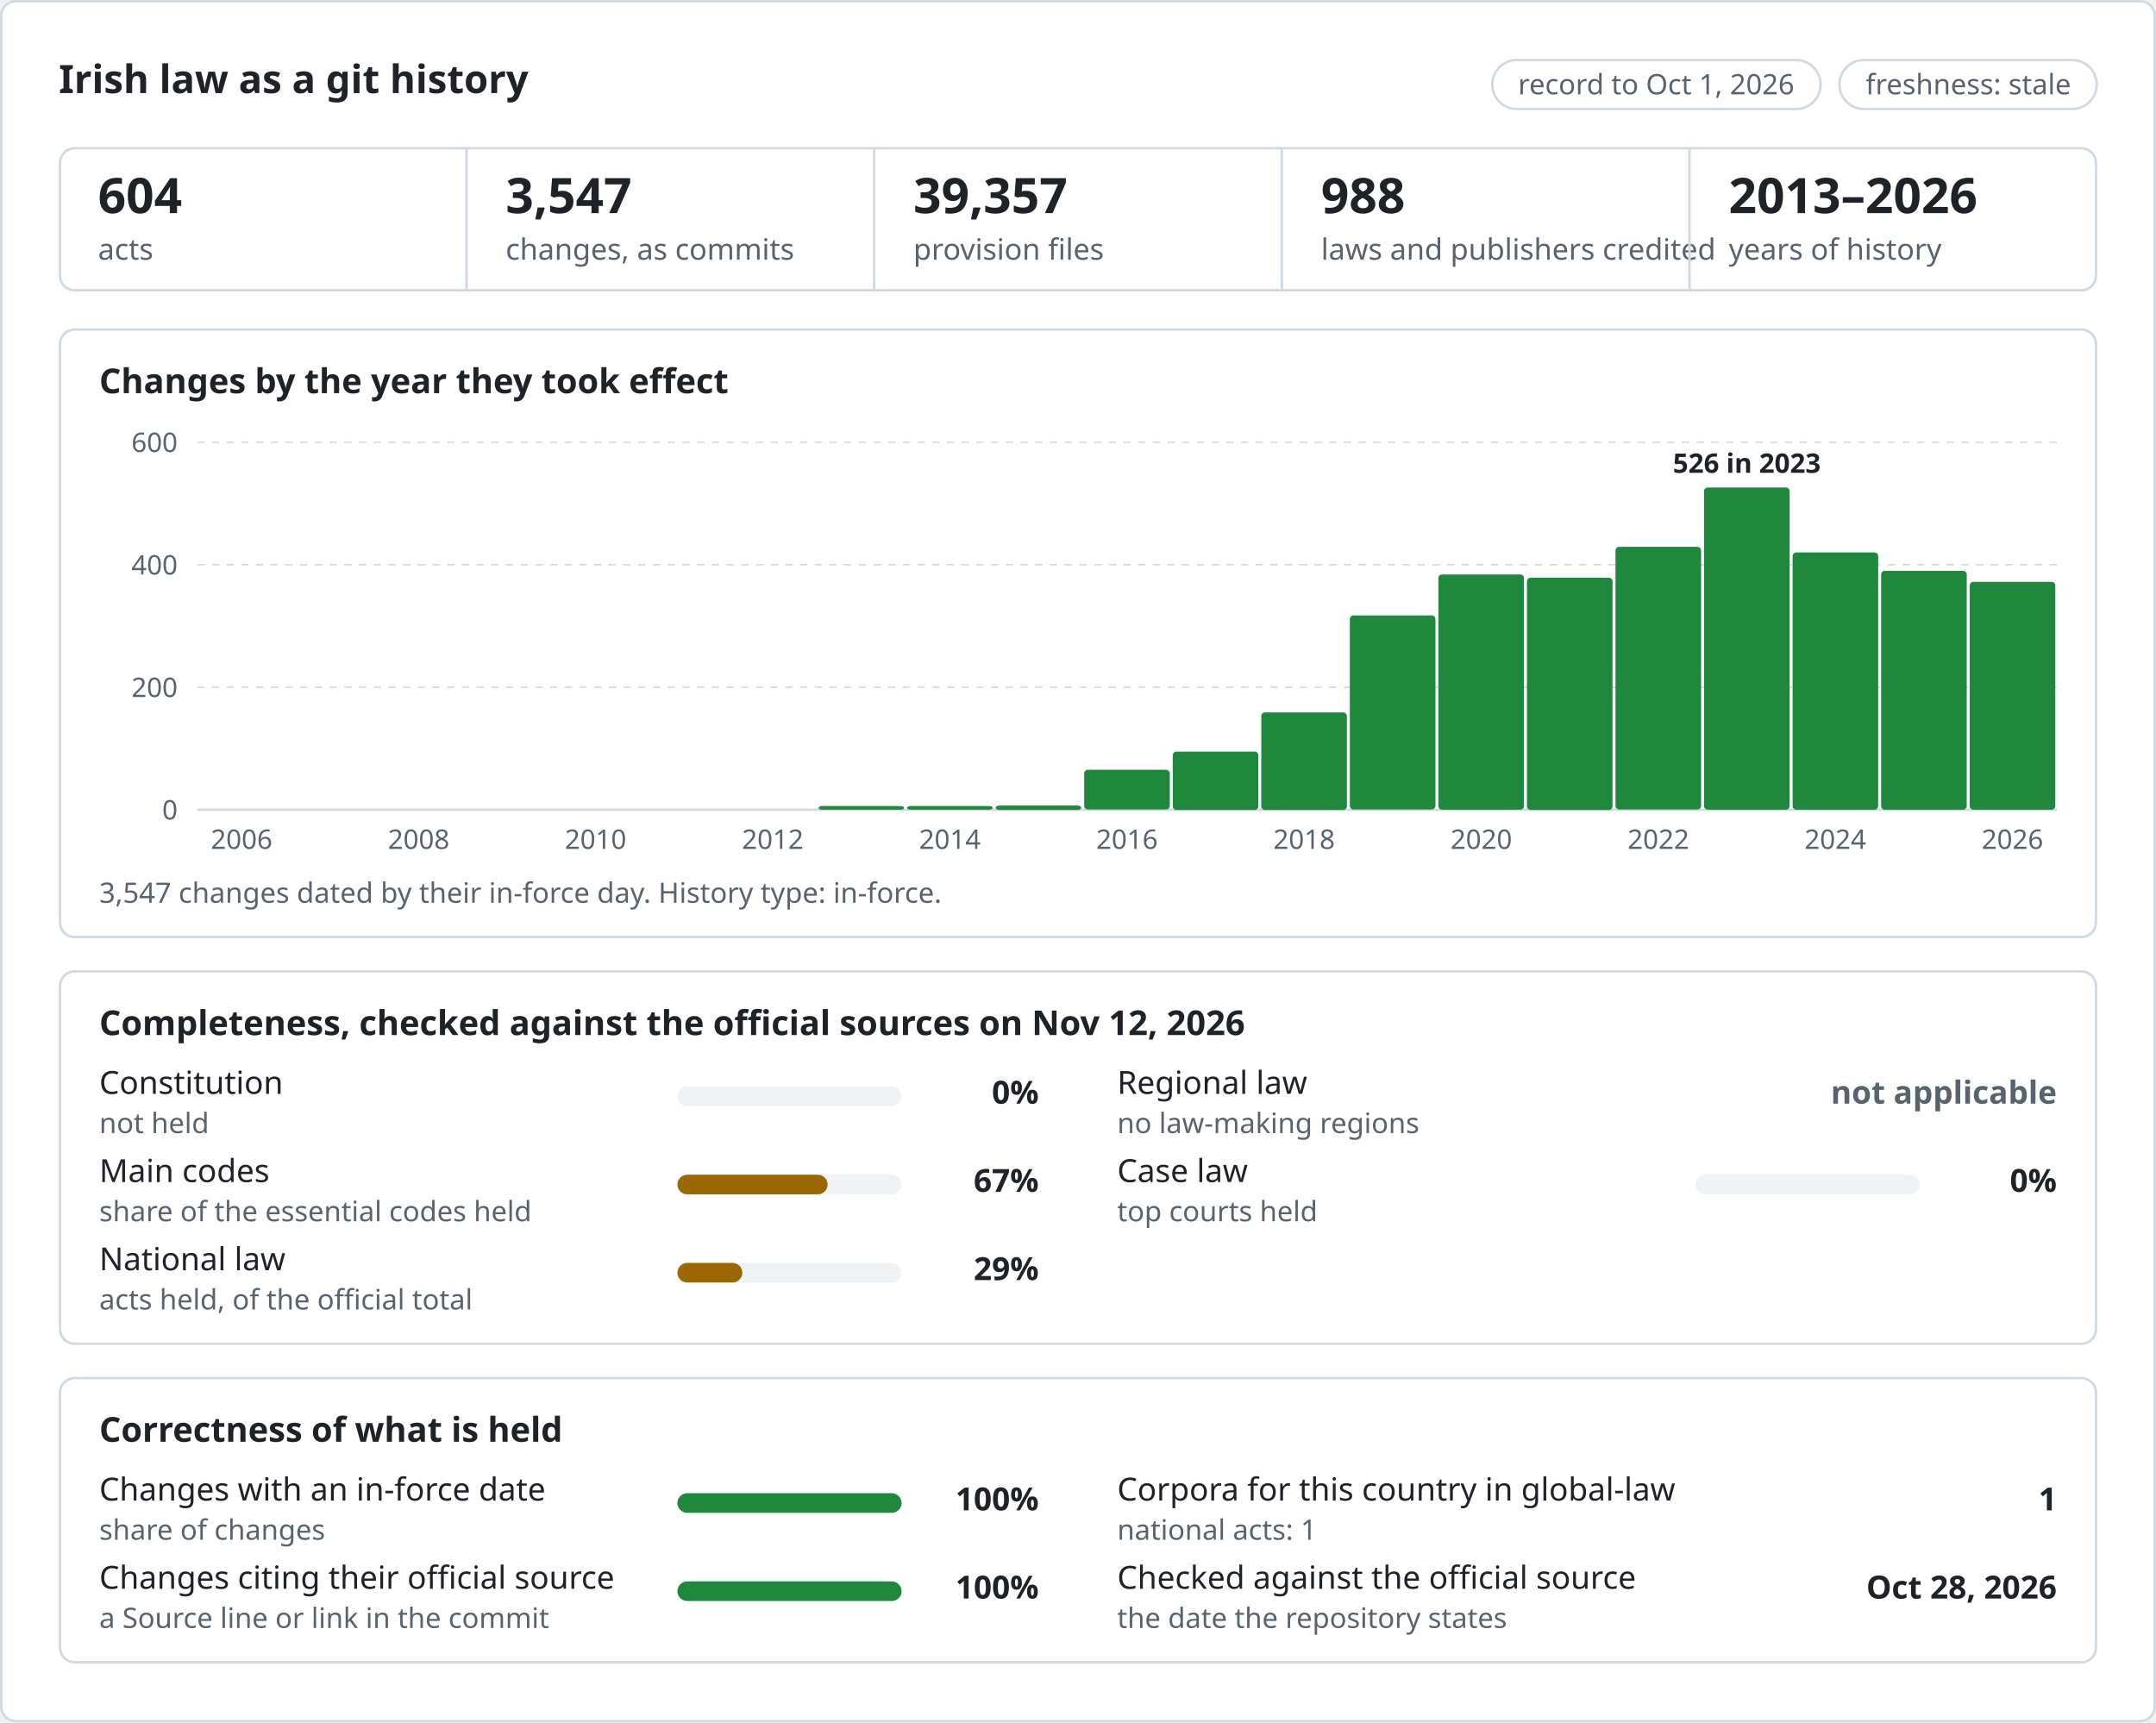
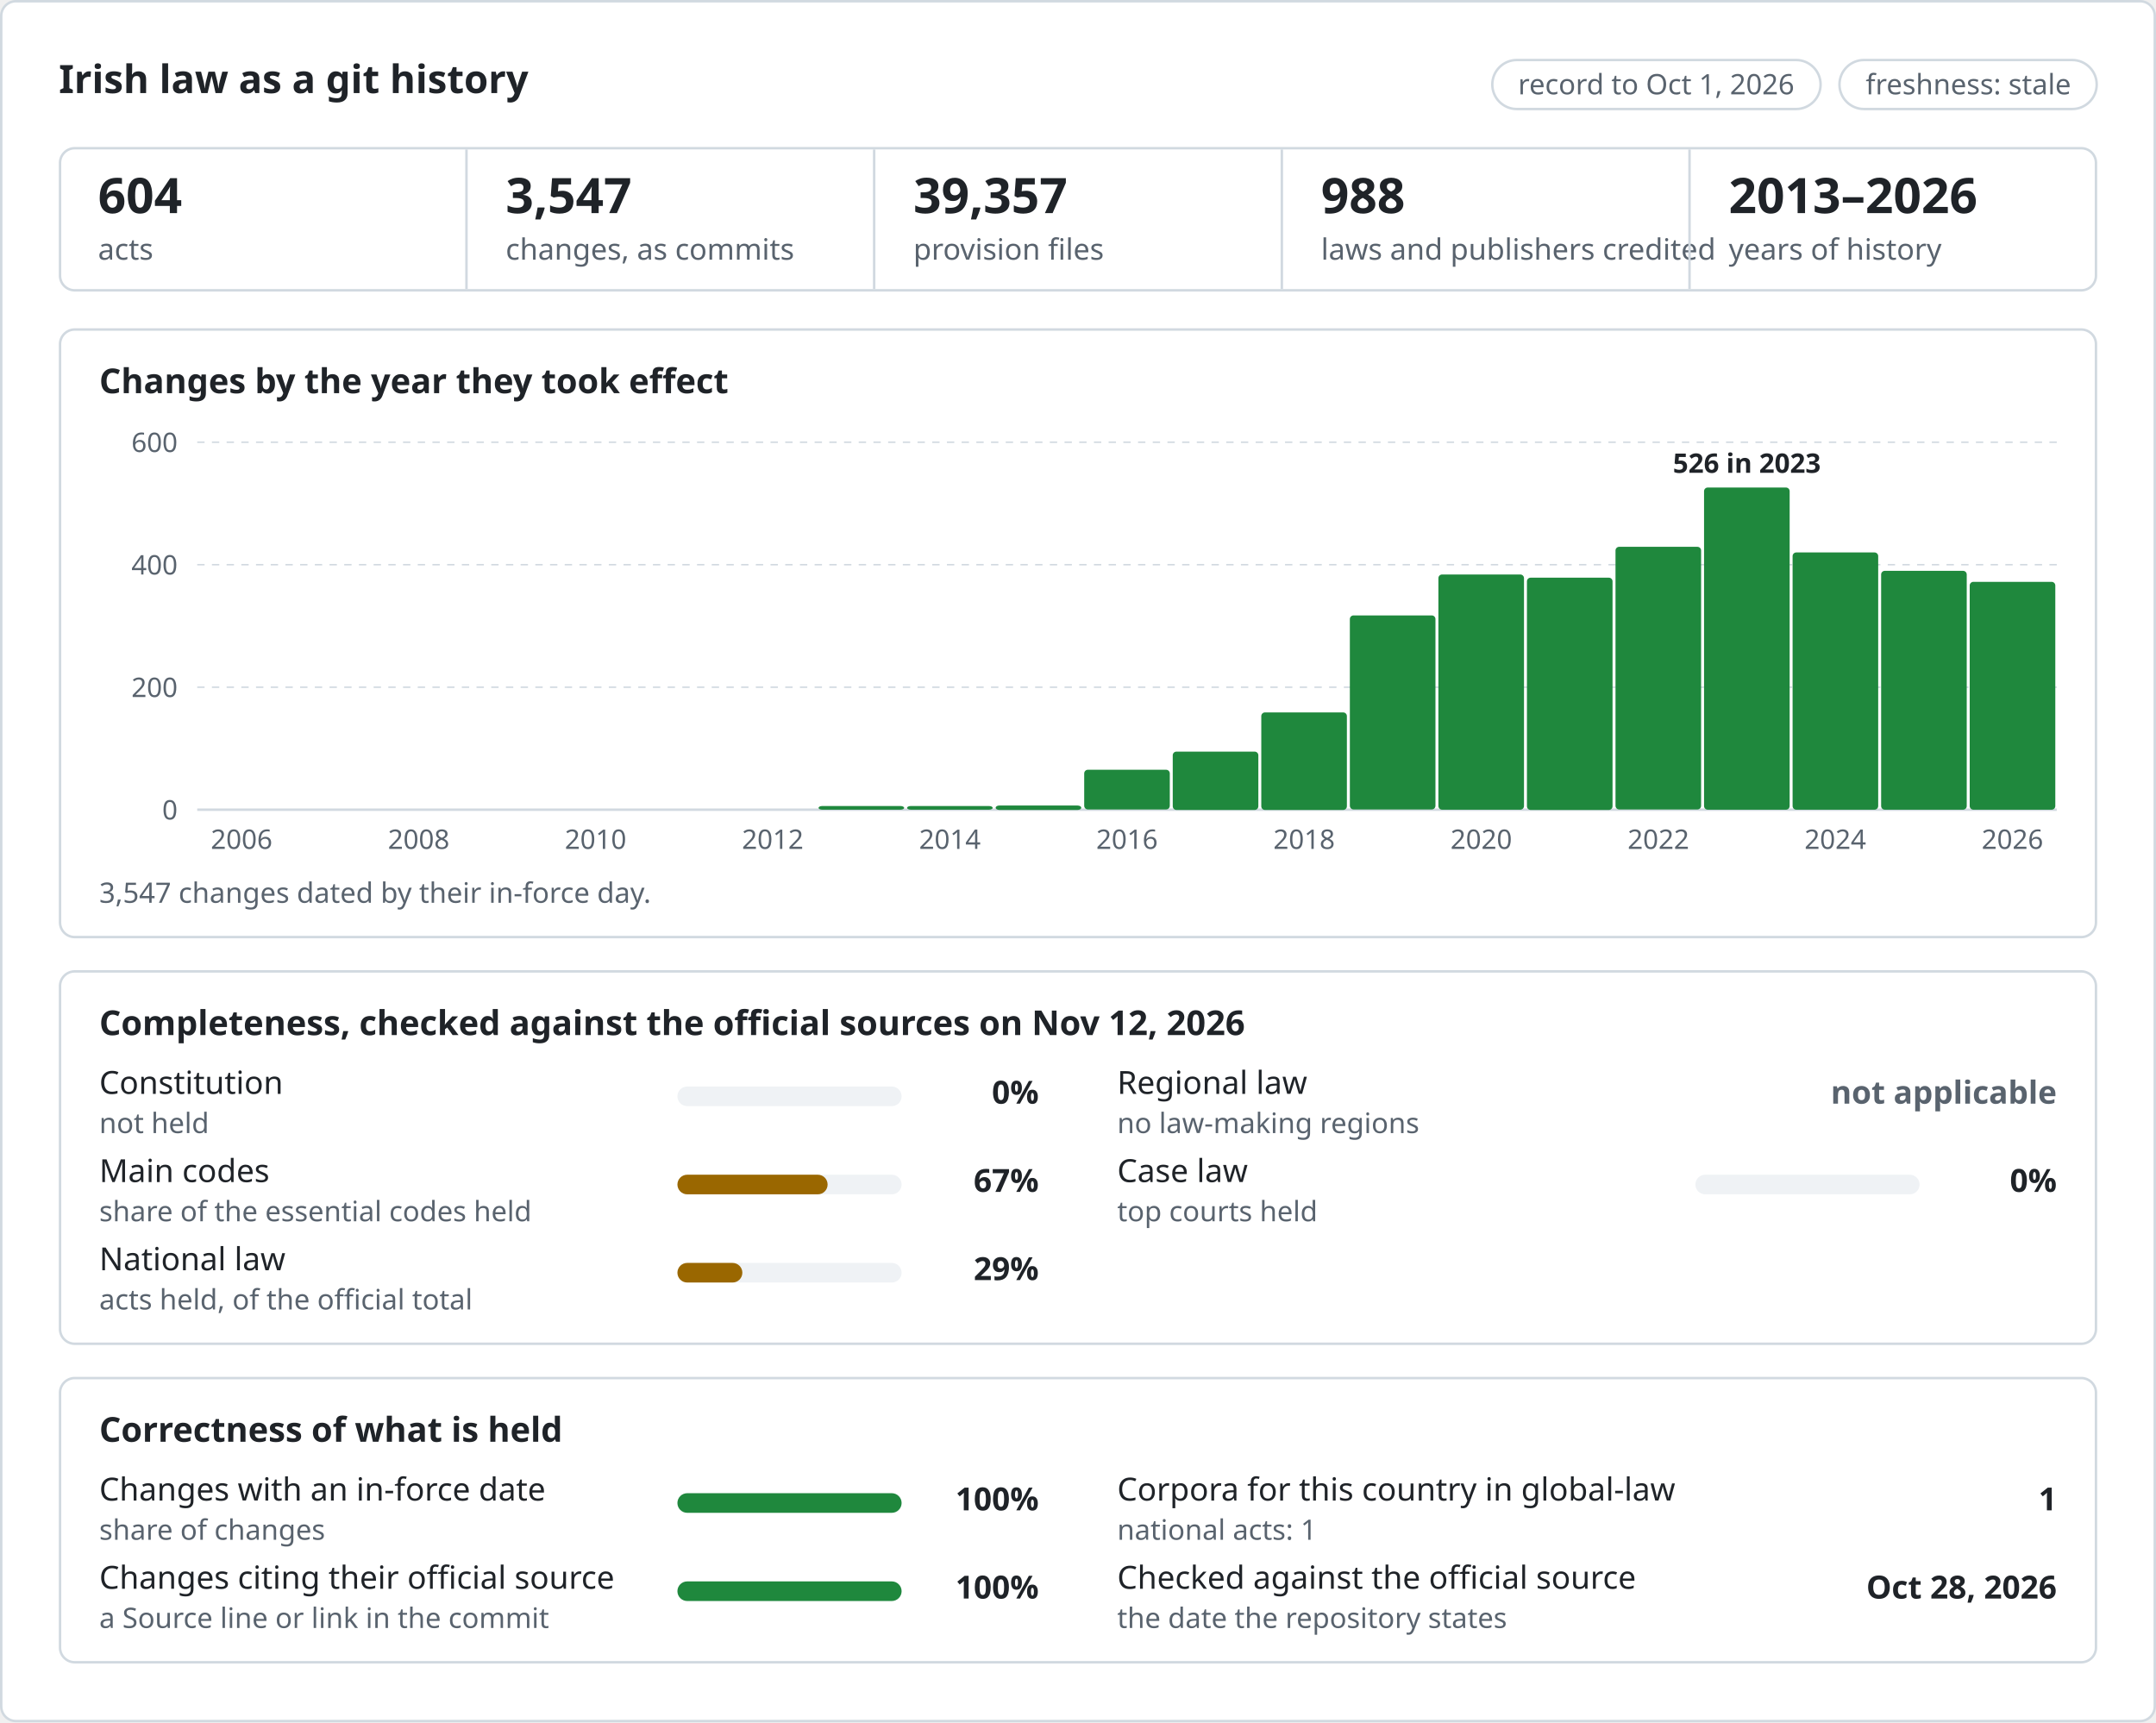
<svg xmlns="http://www.w3.org/2000/svg" width="880" height="703" viewBox="0 0 880 703" font-family="-apple-system,BlinkMacSystemFont,Segoe UI,Noto Sans,Helvetica,Arial,sans-serif">
  <rect x="0.5" y="0.5" width="879" height="702" rx="6" fill="#ffffff" stroke="#d1d9e0" />
  <text x="24" y="38" font-size="16" font-weight="600" fill="#1f2328">Irish law as a git history</text>
  <rect x="609.1" y="24.5" width="134" height="20" rx="10" fill="none" stroke="#d1d9e0" />
  <text x="676.0" y="38.5" font-size="11.5" font-weight="500" text-anchor="middle" fill="#59636e">record to Oct 1, 2026</text>
  <rect x="750.8" y="24.5" width="105" height="20" rx="10" fill="none" stroke="#d1d9e0" />
  <text x="803.4" y="38.5" font-size="11.5" font-weight="500" text-anchor="middle" fill="#59636e">freshness: stale</text>
  <rect x="24.5" y="60.5" width="831" height="58" rx="6" fill="#ffffff" stroke="#d1d9e0" />
  <text x="40.0" y="87" font-size="20" font-weight="600" fill="#1f2328">604</text>
  <text x="40.0" y="106" font-size="12" fill="#59636e">acts</text>
  <line x1="190.4" y1="61" x2="190.4" y2="118" stroke="#d1d9e0" />
  <text x="206.4" y="87" font-size="20" font-weight="600" fill="#1f2328">3,547</text>
  <text x="206.4" y="106" font-size="12" fill="#59636e">changes, as commits</text>
  <line x1="356.8" y1="61" x2="356.8" y2="118" stroke="#d1d9e0" />
  <text x="372.8" y="87" font-size="20" font-weight="600" fill="#1f2328">39,357</text>
  <text x="372.8" y="106" font-size="12" fill="#59636e">provision files</text>
  <line x1="523.2" y1="61" x2="523.2" y2="118" stroke="#d1d9e0" />
  <text x="539.2" y="87" font-size="20" font-weight="600" fill="#1f2328">988</text>
  <text x="539.2" y="106" font-size="12" fill="#59636e" textLength="142" lengthAdjust="spacingAndGlyphs">laws and publishers credited</text>
  <line x1="689.6" y1="61" x2="689.6" y2="118" stroke="#d1d9e0" />
  <text x="705.6" y="87" font-size="20" font-weight="600" fill="#1f2328">2013–2026</text>
  <text x="705.6" y="106" font-size="12" fill="#59636e">years of history</text>
  <rect x="24.5" y="134.5" width="831" height="248" rx="6" fill="#ffffff" stroke="#d1d9e0" />
  <text x="40.5" y="160.5" font-size="14" font-weight="600" fill="#1f2328">Changes by the year they took effect</text>
  <line x1="80.5" y1="330.5" x2="839.5" y2="330.5" stroke="#d1d9e0" stroke-width="1" />
  <text x="72.5" y="334.5" font-size="11" text-anchor="end" fill="#59636e">0</text>
  <line x1="80.5" y1="280.5" x2="839.5" y2="280.5" stroke="#d1d9e0" stroke-width="0.6" stroke-dasharray="3 3" />
  <text x="72.5" y="284.5" font-size="11" text-anchor="end" fill="#59636e">200</text>
  <line x1="80.5" y1="230.5" x2="839.5" y2="230.5" stroke="#d1d9e0" stroke-width="0.6" stroke-dasharray="3 3" />
  <text x="72.5" y="234.5" font-size="11" text-anchor="end" fill="#59636e">400</text>
  <line x1="80.5" y1="180.5" x2="839.5" y2="180.5" stroke="#d1d9e0" stroke-width="0.6" stroke-dasharray="3 3" />
  <text x="72.5" y="184.5" font-size="11" text-anchor="end" fill="#59636e">600</text>
  <text x="98.6" y="346.5" font-size="11" text-anchor="middle" fill="#59636e">2006</text>
  <text x="170.9" y="346.5" font-size="11" text-anchor="middle" fill="#59636e">2008</text>
  <text x="243.1" y="346.5" font-size="11" text-anchor="middle" fill="#59636e">2010</text>
  <text x="315.4" y="346.5" font-size="11" text-anchor="middle" fill="#59636e">2012</text>
  <rect x="334.10" y="329.0" width="34.94" height="1.5" rx="1.5" fill="#1f883d" />
  <rect x="370.24" y="329.0" width="34.94" height="1.5" rx="1.5" fill="#1f883d" />
  <text x="387.7" y="346.5" font-size="11" text-anchor="middle" fill="#59636e">2014</text>
  <rect x="406.39" y="328.8" width="34.94" height="1.8" rx="1.5" fill="#1f883d" />
  <rect x="442.53" y="314.2" width="34.94" height="16.2" rx="1.5" fill="#1f883d" />
  <text x="460.0" y="346.5" font-size="11" text-anchor="middle" fill="#59636e">2016</text>
  <rect x="478.67" y="306.8" width="34.94" height="23.8" rx="1.5" fill="#1f883d" />
  <rect x="514.81" y="290.8" width="34.94" height="39.8" rx="1.5" fill="#1f883d" />
  <text x="532.3" y="346.5" font-size="11" text-anchor="middle" fill="#59636e">2018</text>
  <rect x="550.96" y="251.2" width="34.94" height="79.2" rx="1.5" fill="#1f883d" />
  <rect x="587.10" y="234.5" width="34.94" height="96.0" rx="1.5" fill="#1f883d" />
  <text x="604.6" y="346.5" font-size="11" text-anchor="middle" fill="#59636e">2020</text>
  <rect x="623.24" y="235.8" width="34.94" height="94.8" rx="1.5" fill="#1f883d" />
  <rect x="659.39" y="223.2" width="34.94" height="107.2" rx="1.5" fill="#1f883d" />
  <text x="676.9" y="346.5" font-size="11" text-anchor="middle" fill="#59636e">2022</text>
  <rect x="695.53" y="199.0" width="34.94" height="131.5" rx="1.5" fill="#1f883d" />
  <text x="713.0" y="193.0" font-size="11" font-weight="600" text-anchor="middle" fill="#1f2328">526 in 2023</text>
  <rect x="731.67" y="225.5" width="34.94" height="105.0" rx="1.5" fill="#1f883d" />
  <text x="749.1" y="346.5" font-size="11" text-anchor="middle" fill="#59636e">2024</text>
  <rect x="767.81" y="233.0" width="34.94" height="97.5" rx="1.5" fill="#1f883d" />
  <rect x="803.96" y="237.5" width="34.94" height="93.0" rx="1.5" fill="#1f883d" />
  <text x="821.4" y="346.5" font-size="11" text-anchor="middle" fill="#59636e">2026</text>
-   <text x="40.5" y="368.5" font-size="11.5" fill="#59636e">3,547 changes dated by their in-force day. History type: in-force.</text>
+   <text x="40.5" y="368.5" font-size="11.5" fill="#59636e">3,547 changes dated by their in-force day.</text>
  <rect x="24.5" y="396.5" width="831" height="152" rx="6" fill="#ffffff" stroke="#d1d9e0" />
  <text x="40.5" y="422.5" font-size="14" font-weight="600" fill="#1f2328">Completeness, checked against the official sources on Nov 12, 2026</text>
  <text x="40.5" y="446.5" font-size="13" fill="#1f2328">Constitution</text>
  <text x="40.5" y="462.5" font-size="11.5" fill="#59636e">not held</text>
  <g>
    <rect x="276.5" y="443.5" width="91.5" height="8" rx="4" fill="#eff2f5" />
  </g>
  <text x="424.0" y="450.5" font-size="13" font-weight="600" text-anchor="end" fill="#1f2328">0%</text>
  <text x="40.5" y="482.5" font-size="13" fill="#1f2328">Main codes</text>
  <text x="40.5" y="498.5" font-size="11.5" fill="#59636e">share of the essential codes held</text>
  <g>
    <rect x="276.5" y="479.5" width="91.5" height="8" rx="4" fill="#eff2f5" />
    <rect x="276.5" y="479.5" width="61.3" height="8" rx="4" fill="#9a6700" />
  </g>
  <text x="424.0" y="486.5" font-size="13" font-weight="600" text-anchor="end" fill="#1f2328">67%</text>
  <text x="40.5" y="518.5" font-size="13" fill="#1f2328">National law</text>
  <text x="40.5" y="534.5" font-size="11.5" fill="#59636e">acts held, of the official total</text>
  <g>
    <rect x="276.5" y="515.5" width="91.5" height="8" rx="4" fill="#eff2f5" />
    <rect x="276.5" y="515.5" width="26.5" height="8" rx="4" fill="#9a6700" />
  </g>
  <text x="424.0" y="522.5" font-size="13" font-weight="600" text-anchor="end" fill="#1f2328">29%</text>
  <text x="456.0" y="446.5" font-size="13" fill="#1f2328">Regional law</text>
  <text x="456.0" y="462.5" font-size="11.5" fill="#59636e">no law-making regions</text>
  <text x="839.5" y="450.5" font-size="13" font-weight="600" text-anchor="end" fill="#59636e">not applicable</text>
  <text x="456.0" y="482.5" font-size="13" fill="#1f2328">Case law</text>
  <text x="456.0" y="498.5" font-size="11.5" fill="#59636e">top courts held</text>
  <g>
    <rect x="692.0" y="479.5" width="91.5" height="8" rx="4" fill="#eff2f5" />
  </g>
  <text x="839.5" y="486.5" font-size="13" font-weight="600" text-anchor="end" fill="#1f2328">0%</text>
  <rect x="24.5" y="562.5" width="831" height="116" rx="6" fill="#ffffff" stroke="#d1d9e0" />
  <text x="40.5" y="588.5" font-size="14" font-weight="600" fill="#1f2328">Correctness of what is held</text>
  <text x="40.5" y="612.5" font-size="13" fill="#1f2328">Changes with an in-force date</text>
  <text x="40.5" y="628.5" font-size="11.5" fill="#59636e">share of changes</text>
  <g>
    <rect x="276.5" y="609.5" width="91.5" height="8" rx="4" fill="#eff2f5" />
    <rect x="276.5" y="609.5" width="91.5" height="8" rx="4" fill="#1f883d" />
  </g>
  <text x="424.0" y="616.5" font-size="13" font-weight="600" text-anchor="end" fill="#1f2328">100%</text>
  <text x="40.5" y="648.5" font-size="13" fill="#1f2328">Changes citing their official source</text>
  <text x="40.5" y="664.5" font-size="11.5" fill="#59636e">a Source line or link in the commit</text>
  <g>
    <rect x="276.5" y="645.5" width="91.5" height="8" rx="4" fill="#eff2f5" />
    <rect x="276.5" y="645.5" width="91.5" height="8" rx="4" fill="#1f883d" />
  </g>
  <text x="424.0" y="652.5" font-size="13" font-weight="600" text-anchor="end" fill="#1f2328">100%</text>
  <text x="456.0" y="612.5" font-size="13" fill="#1f2328">Corpora for this country in global-law</text>
  <text x="456.0" y="628.5" font-size="11.5" fill="#59636e">national acts: 1</text>
  <text x="839.5" y="616.5" font-size="13" font-weight="600" text-anchor="end" fill="#1f2328">1</text>
  <text x="456.0" y="648.5" font-size="13" fill="#1f2328">Checked against the official source</text>
  <text x="456.0" y="664.5" font-size="11.5" fill="#59636e">the date the repository states</text>
  <text x="839.5" y="652.5" font-size="13" font-weight="600" text-anchor="end" fill="#1f2328">Oct 28, 2026</text>
</svg>
